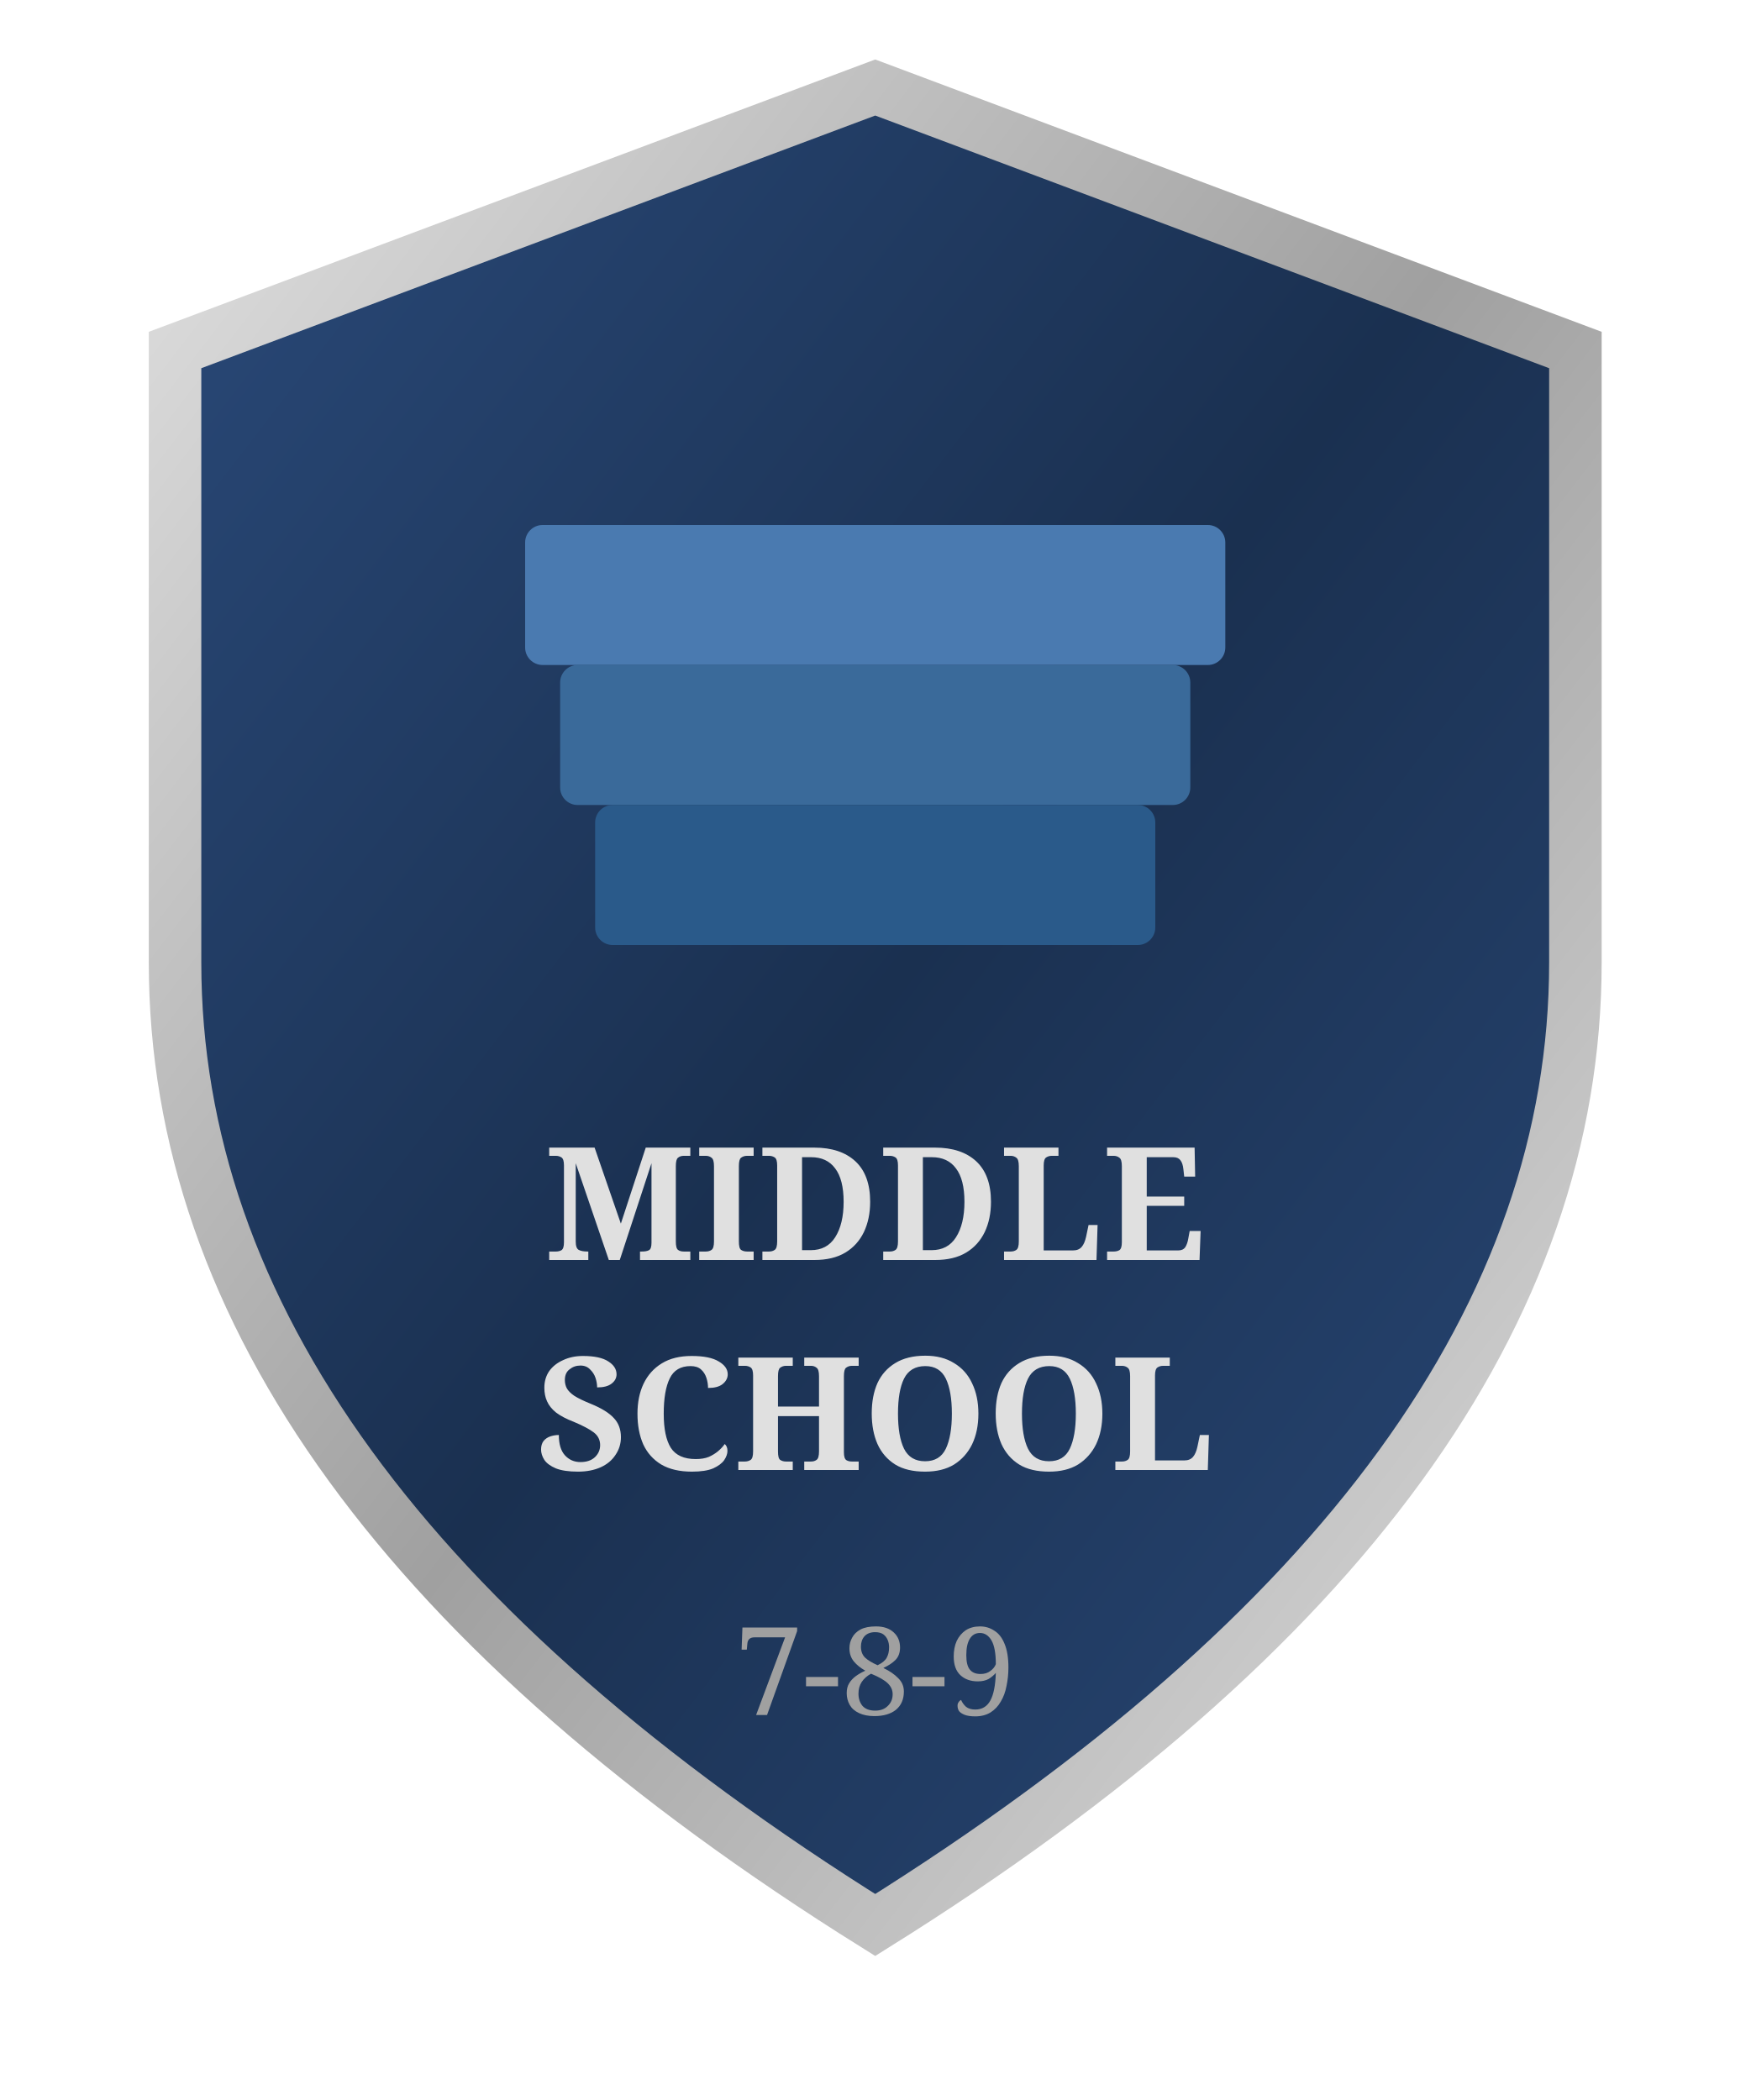
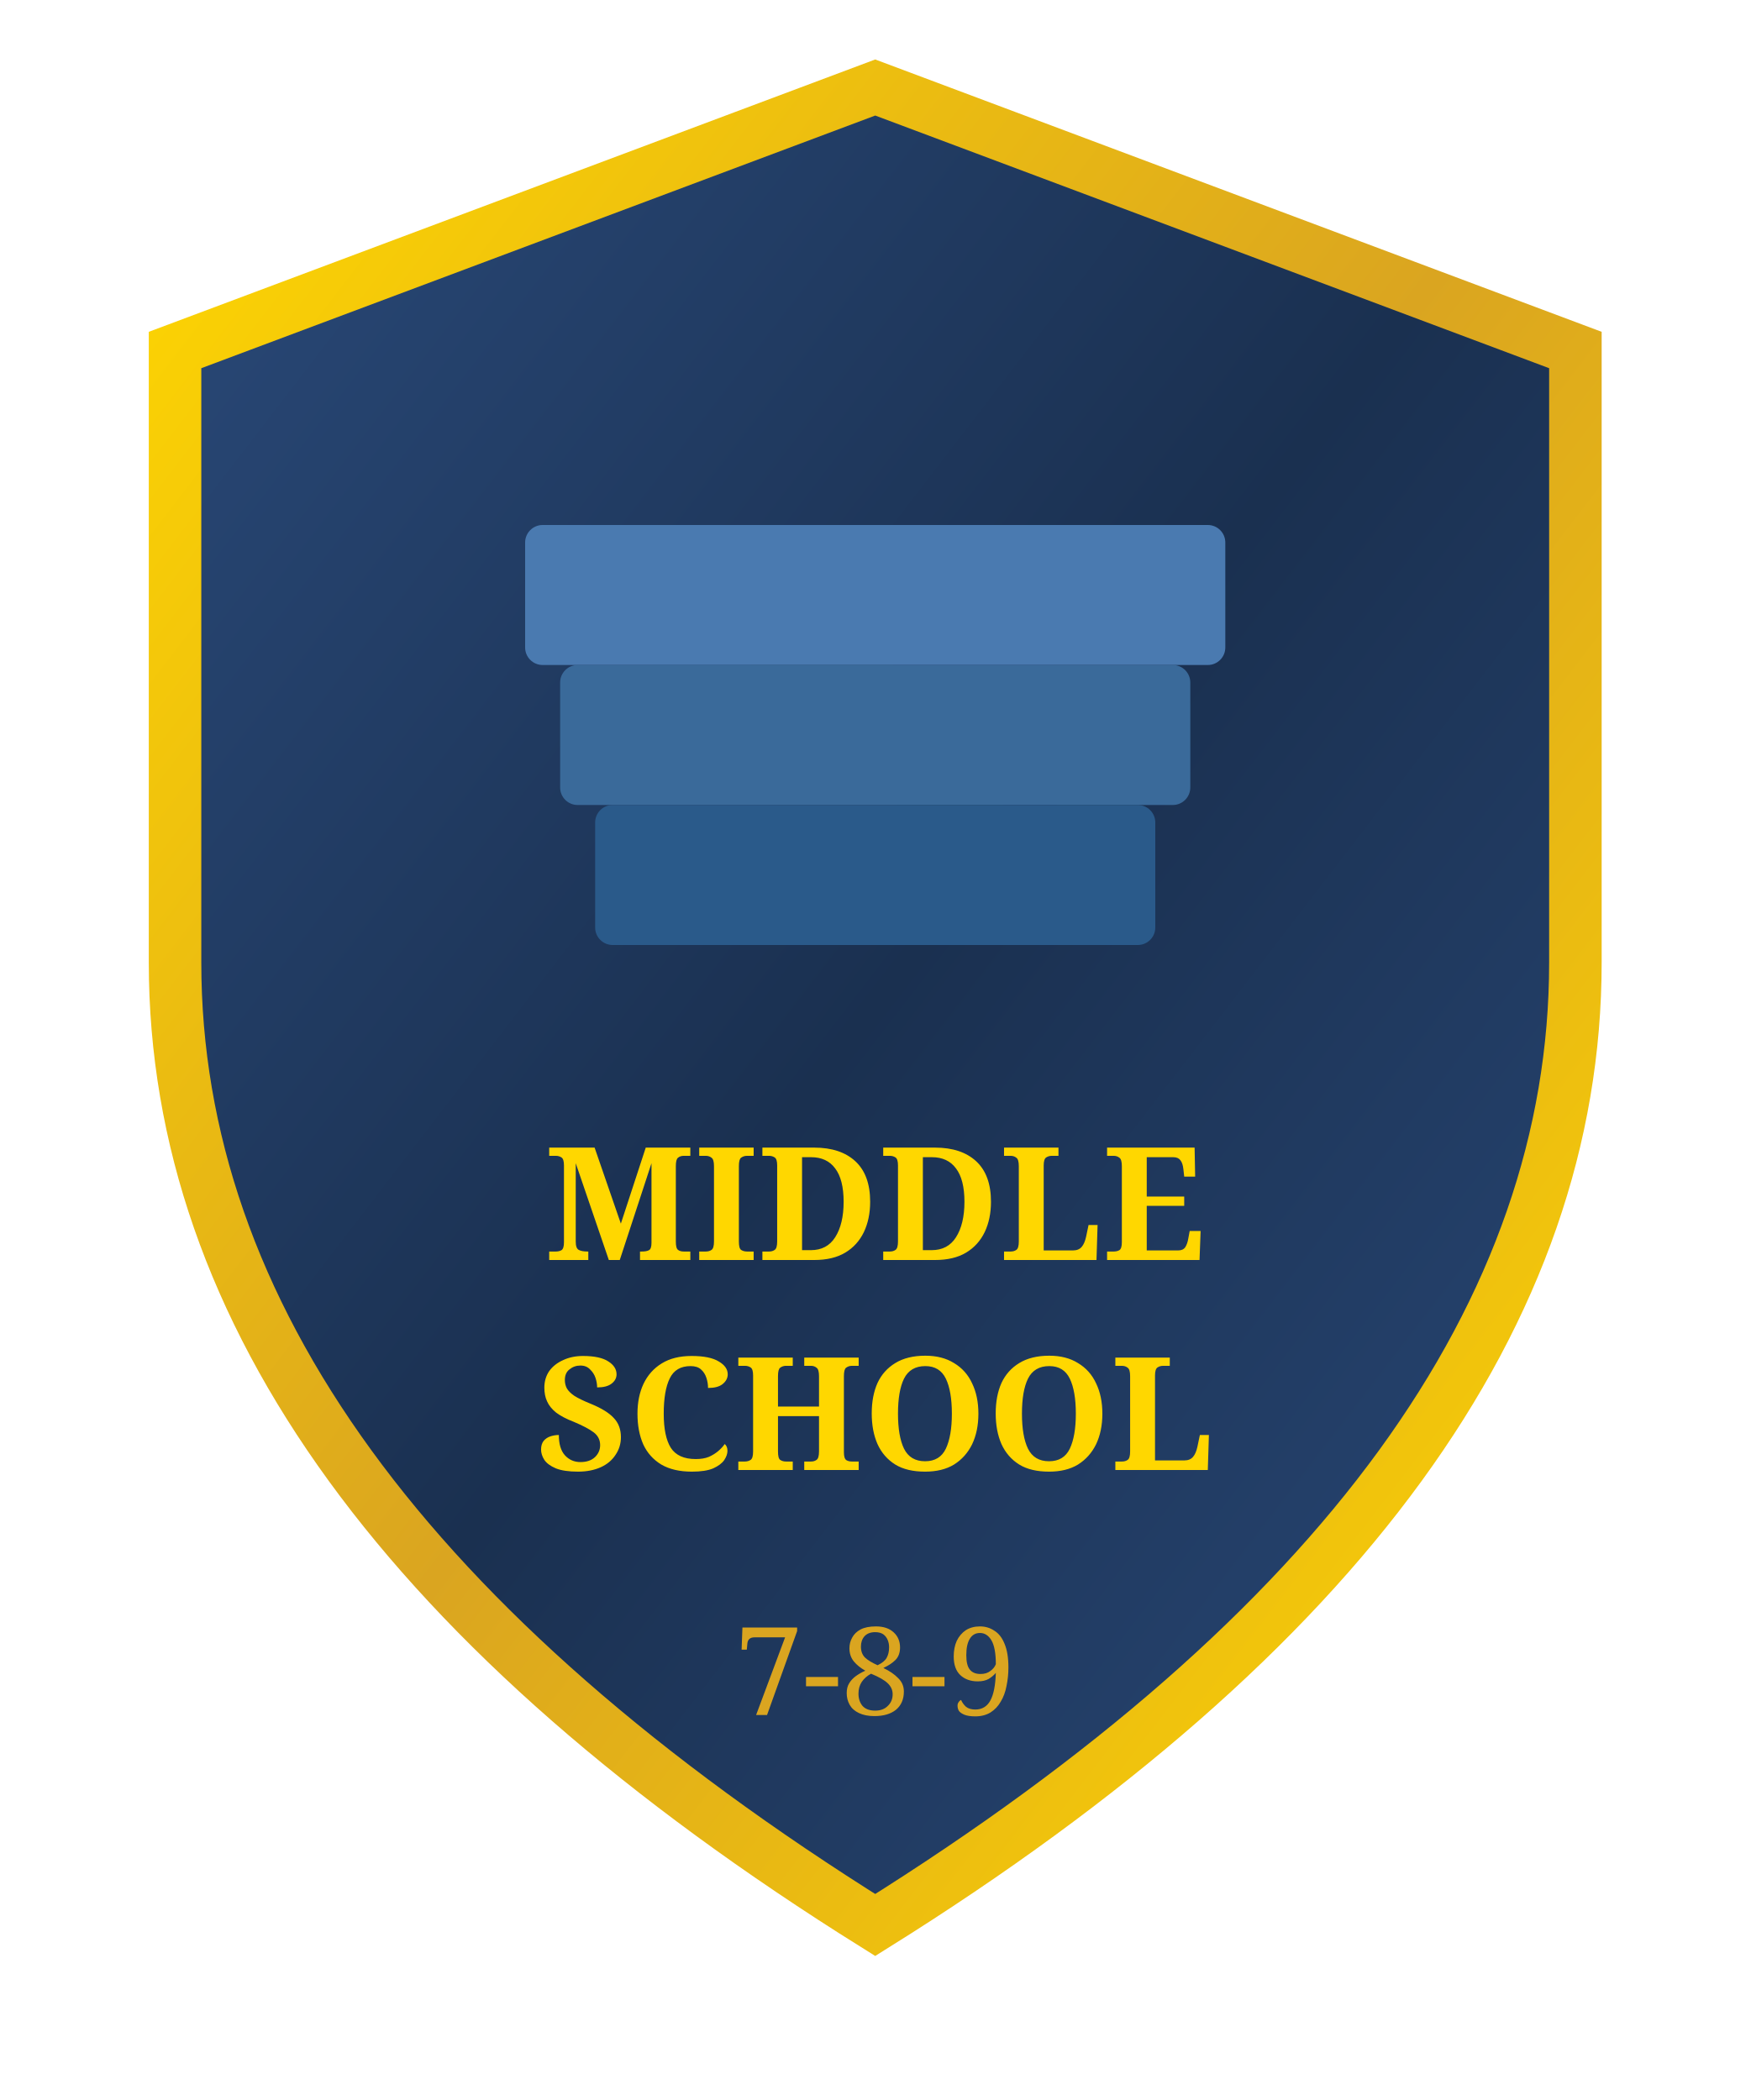
<svg xmlns="http://www.w3.org/2000/svg" viewBox="0 0 100 120">
  <defs>
    <linearGradient id="middleShield" x1="0%" y1="0%" x2="100%" y2="100%">
      <stop offset="0%" style="stop-color:#2a4a7a" />
      <stop offset="50%" style="stop-color:#1a3050" />
      <stop offset="100%" style="stop-color:#2a4a7a" />
    </linearGradient>
    <linearGradient id="silverBorderMiddle" x1="0%" y1="0%" x2="100%" y2="100%">
-       <stop offset="0%" style="stop-color:#e0e0e0" />
-       <stop offset="50%" style="stop-color:#a0a0a0" />
-       <stop offset="100%" style="stop-color:#e0e0e0" />
+       <stop offset="0%" style="stop-color:#FFD700" />
+       <stop offset="50%" style="stop-color:#DAA520" />
+       <stop offset="100%" style="stop-color:#FFD700" />
    </linearGradient>
  </defs>
  <path d="M50 5 L90 20 L90 55 Q90 85 50 110 Q10 85 10 55 L10 20 Z" fill="url(#middleShield)" stroke="url(#silverBorderMiddle)" stroke-width="3" />
  <rect x="30" y="30" width="40" height="8" fill="#4a7ab0" rx="1" />
  <rect x="32" y="38" width="36" height="8" fill="#3a6a9a" rx="1" />
  <rect x="34" y="46" width="32" height="8" fill="#2a5a8a" rx="1" />
-   <text x="50" y="72" text-anchor="middle" font-family="Georgia, serif" font-size="9" fill="#e0e0e0" font-weight="bold">MIDDLE</text>
-   <text x="50" y="84" text-anchor="middle" font-family="Georgia, serif" font-size="9" fill="#e0e0e0" font-weight="bold">SCHOOL</text>
-   <text x="50" y="98" text-anchor="middle" font-family="Georgia, serif" font-size="7" fill="#a0a0a0">7-8-9</text>
+   <text x="50" y="72" text-anchor="middle" font-family="Georgia, serif" font-size="9" fill="#FFD700" font-weight="bold">MIDDLE</text>
+   <text x="50" y="84" text-anchor="middle" font-family="Georgia, serif" font-size="9" fill="#FFD700" font-weight="bold">SCHOOL</text>
+   <text x="50" y="98" text-anchor="middle" font-family="Georgia, serif" font-size="7" fill="#DAA520">7-8-9</text>
</svg>
